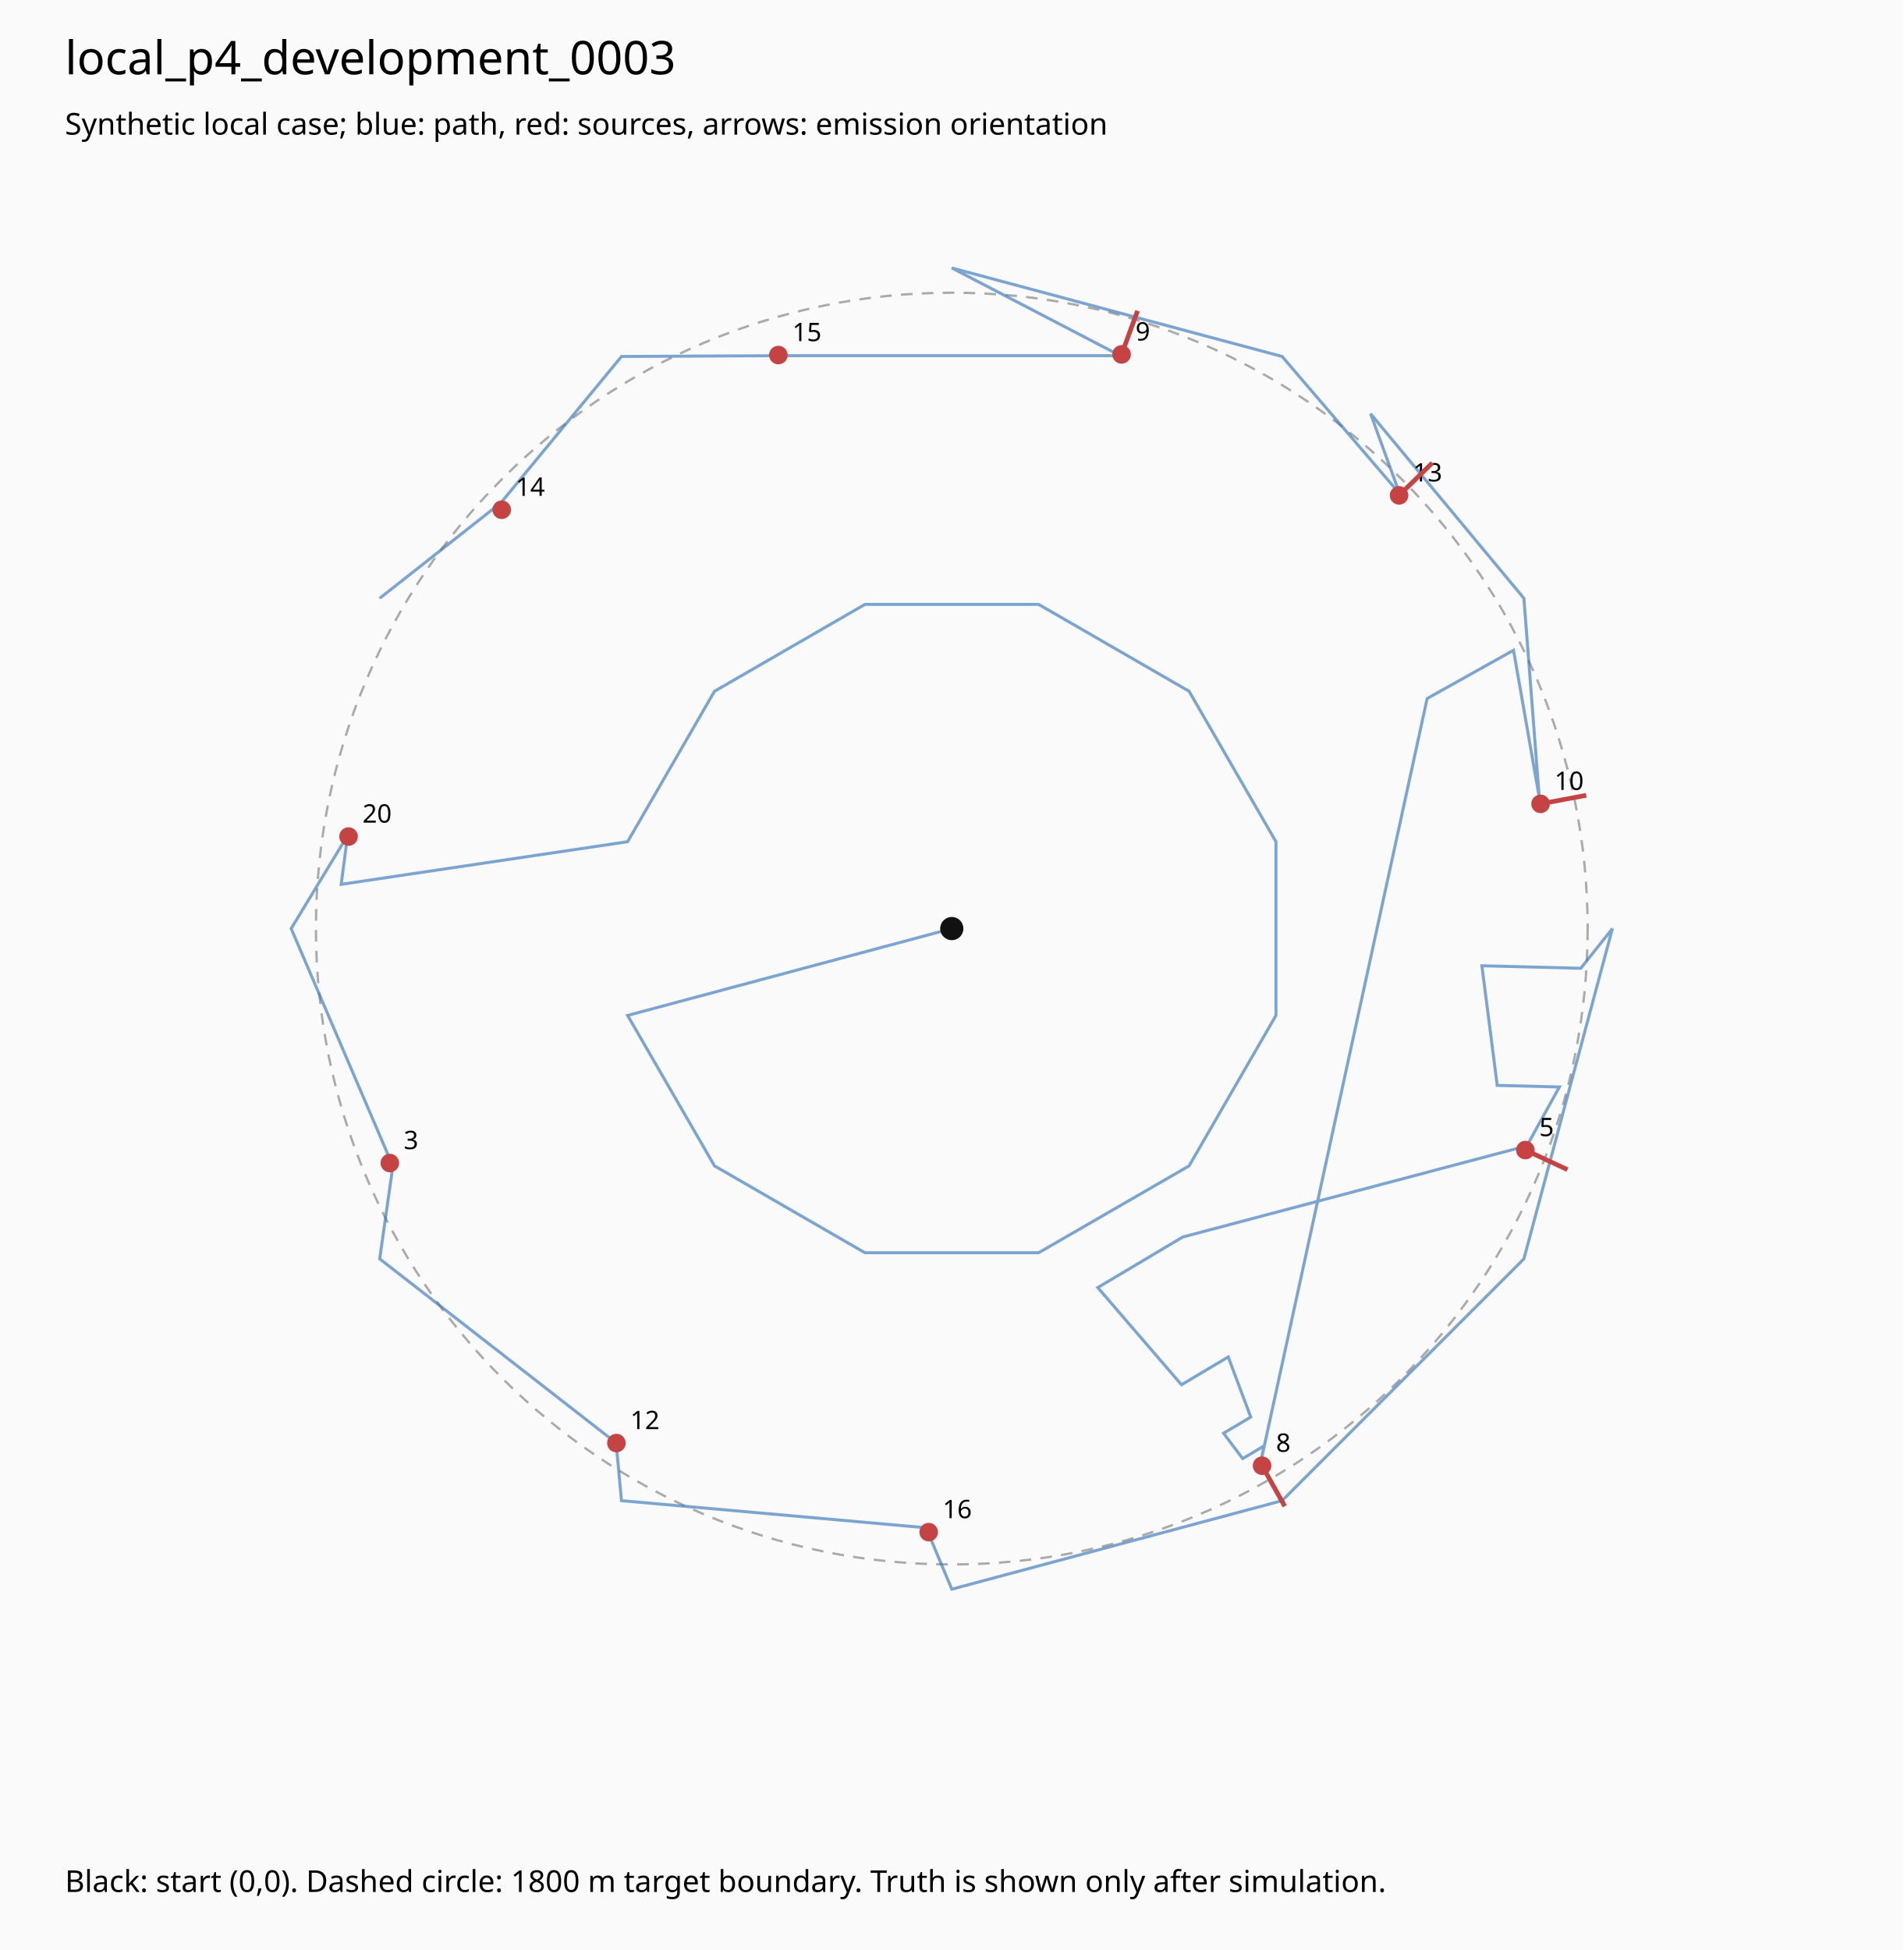
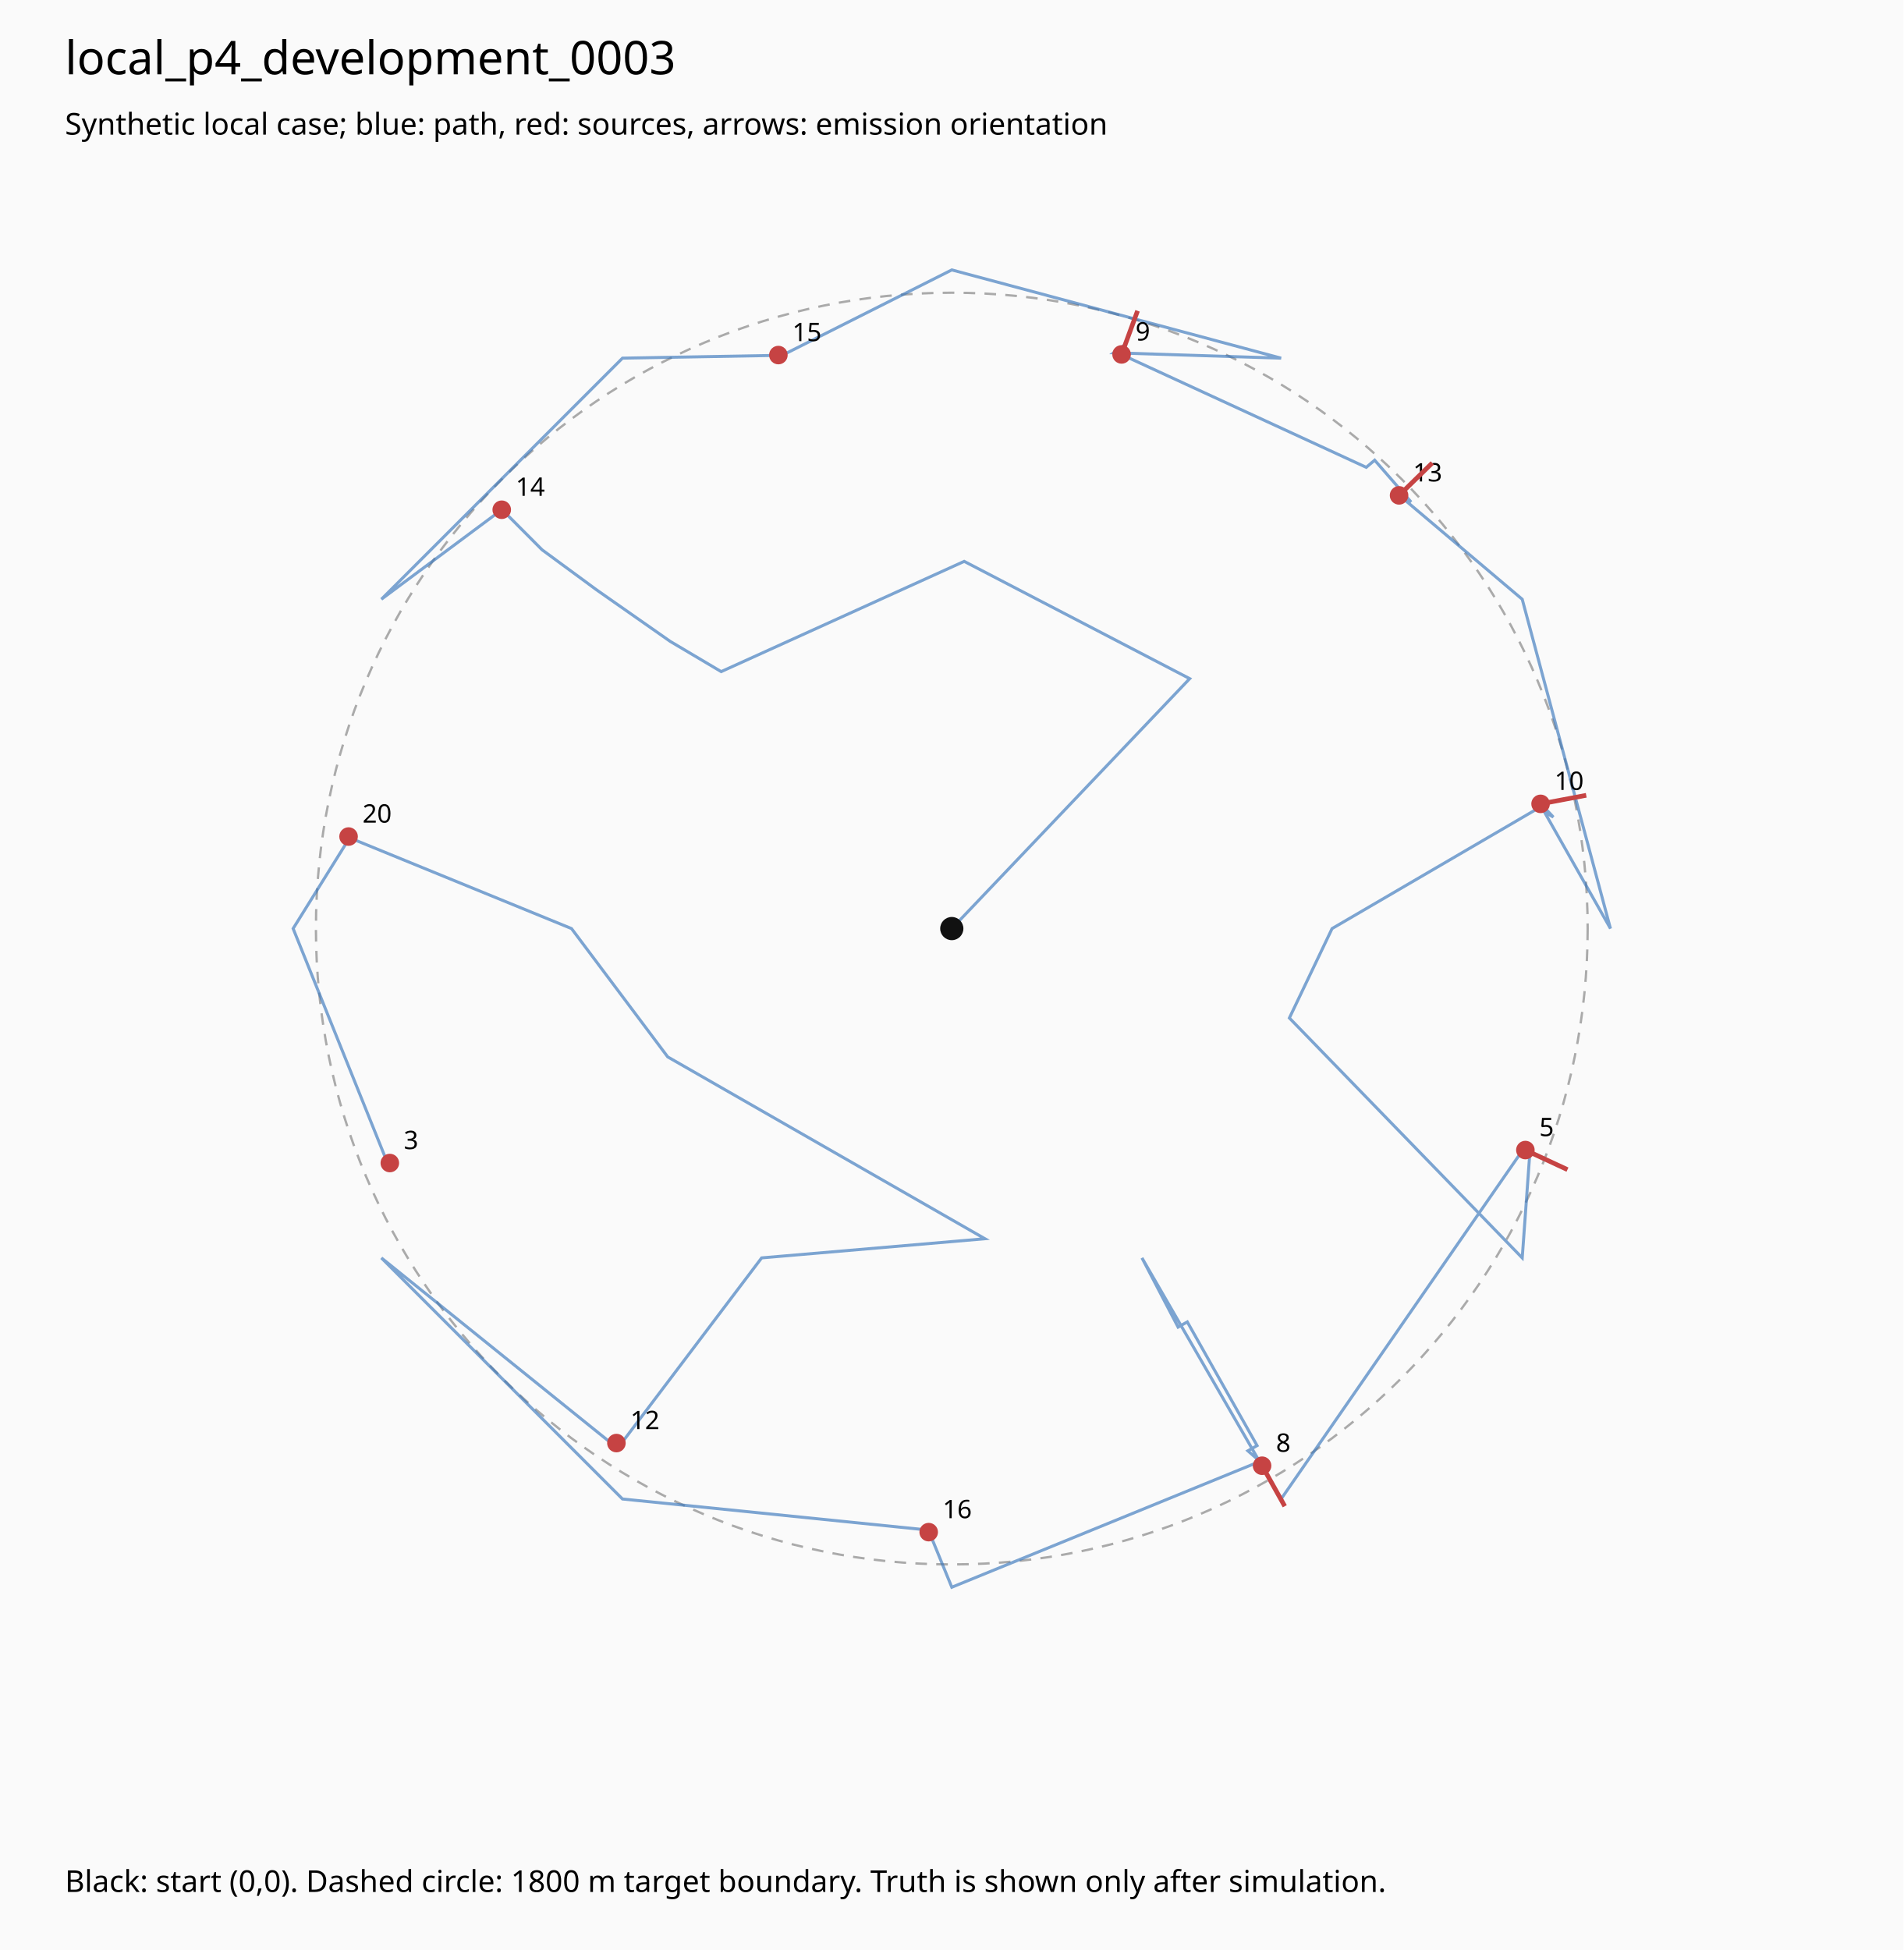
<svg xmlns="http://www.w3.org/2000/svg" width="820" height="840" viewBox="0 0 820 840">
  <rect width="820" height="840" fill="#fafafa" />
  <text x="28" y="32" font-family="sans-serif" font-size="20">local_p4_development_0003</text>
  <text x="28" y="58" font-family="sans-serif" font-size="13">Synthetic local case; blue: path, red: sources, arrows: emission orientation</text>
  <circle cx="410.00" cy="400.00" r="273.91" fill="none" stroke="#aaa" stroke-dasharray="5 4" />
-   <polyline points="410.00,400.00 410.00,400.00 270.36,437.42 307.78,502.22 372.58,539.64 447.42,539.64 512.22,502.22 549.64,437.42 549.64,362.58 512.22,297.78 447.42,260.36 372.58,260.36 307.78,297.78 270.36,362.58 146.98,380.94 149.72,359.93 125.43,400.00 169.24,502.32 163.56,542.28 265.41,621.56 267.72,646.44 398.94,658.12 410.00,684.57 552.28,646.44 656.44,542.28 694.57,400.00 680.94,417.11 638.35,416.02 644.95,467.55 671.73,468.23 657.73,493.60 509.50,532.86 472.88,554.64 508.95,596.51 529.08,584.53 538.78,610.42 527.07,617.39 535.30,628.32 544.46,622.87 542.91,630.68 614.77,300.89 651.97,280.11 663.07,343.56 656.44,257.72 590.40,178.22 602.93,212.67 552.28,153.56 410.00,115.43 482.57,153.21 335.65,153.22 267.72,153.56 215.75,216.61 163.56,257.72" fill="none" stroke="#3977bc" stroke-width="1.3" opacity=".65" />
+   <polyline points="410.00,400.00 410.00,400.00 512.48,292.34 415.34,241.82 310.66,289.31 288.72,276.30 256.98,254.09 233.51,236.84 216.23,219.50 164.28,258.14 268.14,154.28 336.97,153.05 410.00,116.27 551.86,154.28 479.75,151.97 483.38,149.37 483.14,152.74 588.53,201.31 592.16,198.23 607.83,216.24 603.32,213.83 655.72,258.14 693.73,400.00 665.27,349.75 669.12,351.97 664.50,347.06 573.81,400.00 555.42,438.52 655.72,541.86 658.85,498.65 656.62,494.41 551.86,645.72 491.91,541.86 507.48,571.68 511.45,569.44 541.51,622.73 537.54,624.97 542.74,629.53 410.00,683.73 399.93,659.11 268.14,645.72 164.28,541.86 266.06,623.90 328.09,541.86 424.28,533.61 287.63,455.28 246.19,400.00 150.60,360.91 126.27,400.00 167.71,502.94" fill="none" stroke="#3977bc" stroke-width="1.3" opacity=".65" />
  <circle cx="543.66" cy="631.39" r="4.00" fill="#c64343" />
  <text x="549.66" y="625.39" font-family="sans-serif" font-size="11">8</text>
  <path d="M543.66,631.39 l9.77,17.45" stroke="#c64343" stroke-width="2" />
  <circle cx="657.08" cy="495.41" r="4.00" fill="#c64343" />
  <text x="663.08" y="489.41" font-family="sans-serif" font-size="11">5</text>
  <path d="M657.08,495.41 l18.13,8.43" stroke="#c64343" stroke-width="2" />
  <circle cx="663.63" cy="346.28" r="4.00" fill="#c64343" />
  <text x="669.63" y="340.28" font-family="sans-serif" font-size="11">10</text>
  <path d="M663.63,346.28 l19.66,-3.69" stroke="#c64343" stroke-width="2" />
  <circle cx="602.67" cy="213.39" r="4.00" fill="#c64343" />
  <text x="608.67" y="207.39" font-family="sans-serif" font-size="11">13</text>
  <path d="M602.67,213.39 l14.31,-13.97" stroke="#c64343" stroke-width="2" />
  <circle cx="483.14" cy="152.67" r="4.00" fill="#c64343" />
  <text x="489.14" y="146.67" font-family="sans-serif" font-size="11">9</text>
  <path d="M483.14,152.67 l6.88,-18.78" stroke="#c64343" stroke-width="2" />
  <circle cx="335.30" cy="152.95" r="4.00" fill="#c64343" />
  <text x="341.30" y="146.95" font-family="sans-serif" font-size="11">15</text>
  <circle cx="216.13" cy="219.58" r="4.00" fill="#c64343" />
  <text x="222.13" y="213.58" font-family="sans-serif" font-size="11">14</text>
  <circle cx="150.15" cy="360.36" r="4.00" fill="#c64343" />
  <text x="156.15" y="354.36" font-family="sans-serif" font-size="11">20</text>
  <circle cx="167.92" cy="501.00" r="4.00" fill="#c64343" />
  <text x="173.92" y="495.00" font-family="sans-serif" font-size="11">3</text>
  <circle cx="265.53" cy="621.63" r="4.00" fill="#c64343" />
  <text x="271.53" y="615.63" font-family="sans-serif" font-size="11">12</text>
  <circle cx="400.05" cy="660.00" r="4.00" fill="#c64343" />
  <text x="406.05" y="654.00" font-family="sans-serif" font-size="11">16</text>
  <circle cx="410.00" cy="400.00" r="5.00" fill="#111" />
  <text x="28" y="815" font-family="sans-serif" font-size="13">Black: start (0,0). Dashed circle: 1800 m target boundary. Truth is shown only after simulation.</text>
</svg>
